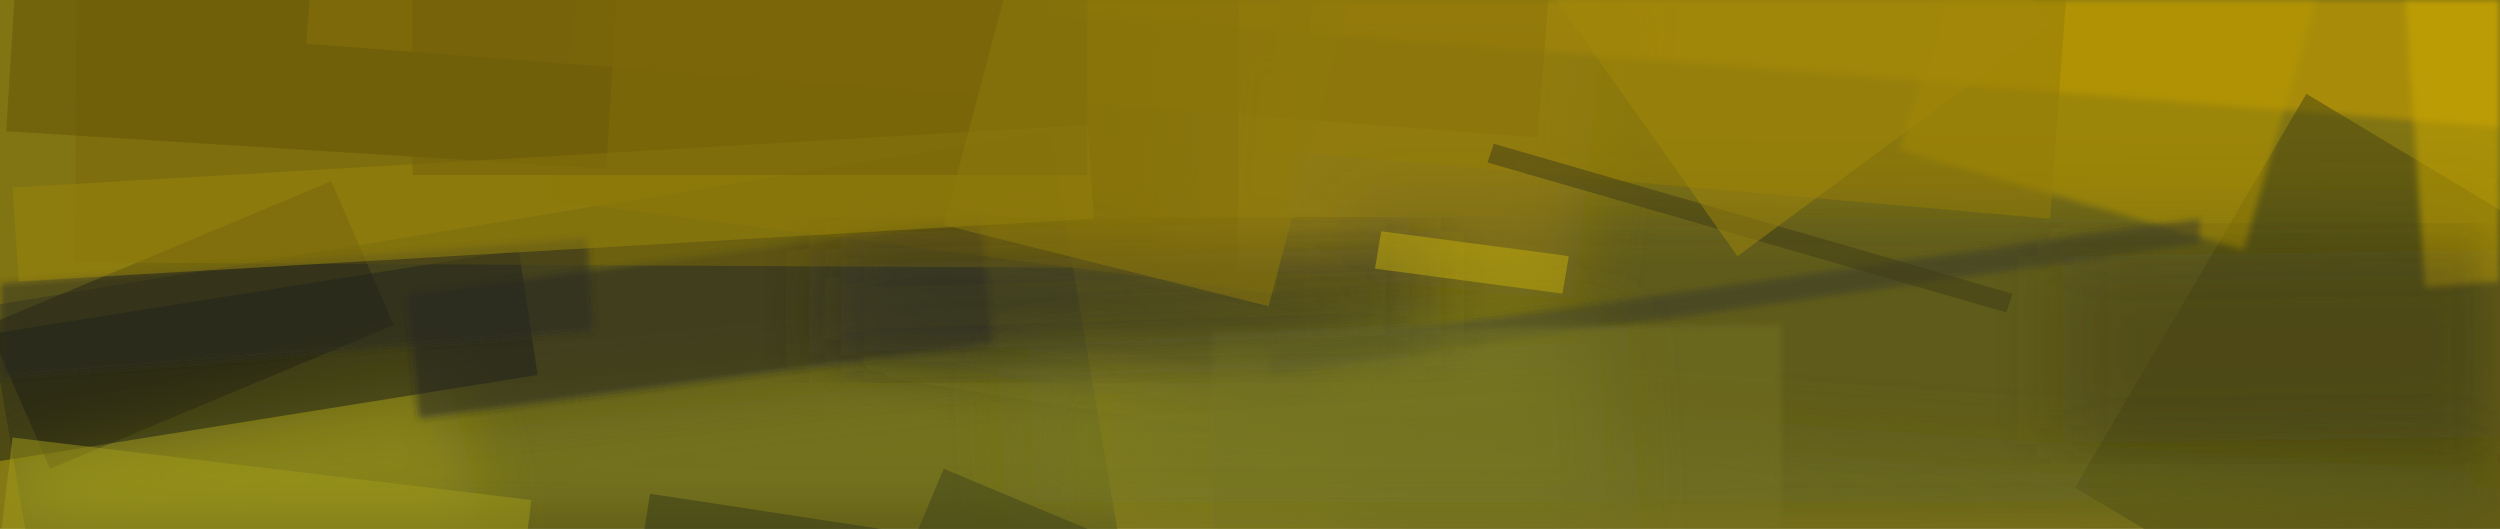
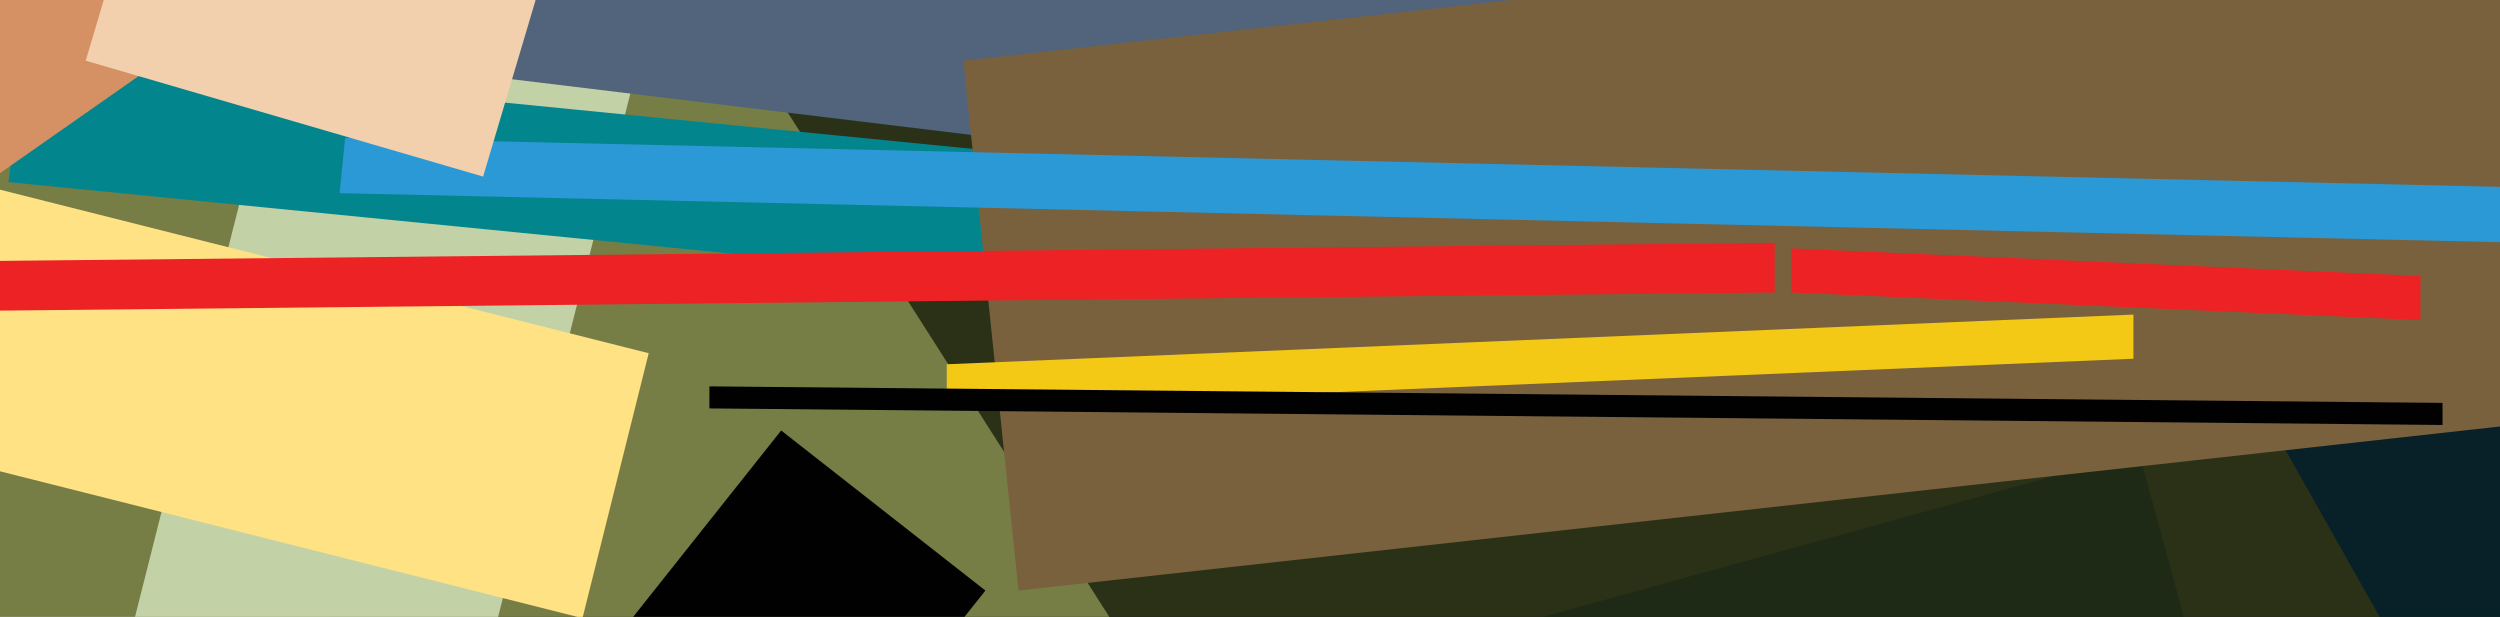
- <svg xmlns="http://www.w3.org/2000/svg" id="Layer_1" data-name="Layer 1" viewBox="0 0 772.5 163.41">
-   <defs>
-     <style>.cls-1{fill:#817412;}.cls-2{filter:url(#g10);}.cls-3{fill:#39411c;}.cls-11,.cls-12,.cls-15,.cls-16,.cls-17,.cls-18,.cls-19,.cls-21,.cls-23,.cls-24,.cls-25,.cls-27,.cls-3,.cls-6,.cls-7,.cls-8{opacity:0.5;}.cls-4{fill:#3e431c;}.cls-10,.cls-13,.cls-14,.cls-20,.cls-22,.cls-26,.cls-28,.cls-29,.cls-30,.cls-31,.cls-32,.cls-33,.cls-34,.cls-35,.cls-36,.cls-37,.cls-4,.cls-9{fill-opacity:0.5;}.cls-5{filter:url(#g1);}.cls-6{fill:#cfa300;}.cls-7{fill:#87881f;}.cls-8{fill:#2e2f19;}.cls-9{fill:#897005;}.cls-10{fill:#22200f;}.cls-11{fill:#9b8108;}.cls-12{fill:#a09816;}.cls-13{fill:#464410;}.cls-14{fill:#1b1c16;}.cls-15{fill:#b79706;}.cls-16{fill:#d0ab05;}.cls-17{fill:#707220;}.cls-18{fill:#343525;}.cls-19{fill:#1f221f;}.cls-20{fill:#7c6909;}.cls-21{fill:#262619;}.cls-22{fill:#655208;}.cls-23{fill:#71701a;}.cls-24{fill:#34361b;}.cls-25{fill:#454210;}.cls-26{fill:#c5af0c;}.cls-27{fill:#75731b;}.cls-28{fill:#a19b1b;}.cls-29{fill:#957c08;}.cls-30{fill:#9a870c;}.cls-31{fill:#8b720b;}.cls-32{fill:#73610b;}.cls-33{fill:#8e7a0c;}.cls-34{fill:#413c16;}.cls-35{fill:#3f421b;}.cls-36{fill:#353819;}.cls-37{fill:#a3890a;}</style>
-     <filter id="g10" name="g10">
-       <feGaussianBlur stdDeviation="10" />
-     </filter>
-     <filter id="g1" name="g1">
-       <feGaussianBlur stdDeviation="1" />
-     </filter>
-   </defs>
-   <rect class="cls-1" width="772.5" height="163.41" />
-   <g class="cls-2">
-     <polygon class="cls-3" points="417.15 61.8 411.36 633.45 768.64 635.38 774.43 63.73 417.15 61.8" />
+ <svg xmlns="http://www.w3.org/2000/svg" xmlns:ns1="http://vectornator.io" height="100%" stroke-miterlimit="10" style="fill-rule:nonzero;clip-rule:evenodd;stroke-linecap:round;stroke-linejoin:round;" version="1.1" viewBox="0 0 770 190" width="100%" xml:space="preserve">
+   <defs />
+   <clipPath id="ArtboardFrame">
+     <rect height="190" width="770" x="0" y="0" />
+   </clipPath>
+   <g clip-path="url(#ArtboardFrame)" id="Untitled" ns1:layerName="Untitled">
+     <path d="M-7.6-151.31L672.4-151.31L672.4-151.31L672.4 294.64L672.4 294.64L-7.6 294.64L-7.6 294.64L-7.6-151.31L-7.6-151.31Z" fill="#cfc8c0" fill-rule="nonzero" opacity="1" stroke="none" />
+     <path d="M289.9 258.39L784.6 188.69L723.4-234.61L228.7-164.91L289.9 258.39Z" fill="#010101" fill-rule="nonzero" opacity="1" stroke="none" />
+     <path d="M87.6 258.39L828.8 414.79L932.5-85L191.3-239.71L87.6 258.39Z" fill="#2a3117" fill-rule="nonzero" opacity="1" stroke="none" />
+     <path d="M128.4-144.51L-238.8 88.39L9.4 477.69L376.6 244.79L128.4-144.51Z" fill="#767e46" fill-rule="nonzero" opacity="1" stroke="none" />
+     <path d="M393.6 212.49L453.1 430.09L718.3 357L658.8 139.4L393.6 212.49Z" fill="#1e2a16" fill-rule="nonzero" opacity="1" stroke="none" />
+     <path d="M102.9-52.71L21.3 270.29L126.7 295.79L208.3-27.21L102.9-52.71Z" fill="#c3d1a6" fill-rule="nonzero" opacity="1" stroke="none" />
+     <path d="M153.9-91.81L138.6 22.09L699.6 90.09L714.9-23.81L153.9-91.81Z" fill="#51647c" fill-rule="nonzero" opacity="1" stroke="none" />
+     <path d="M7.7 17L2.6 56.09L312 86.69L317.1 47.59L7.7 17Z" fill="#03858e" fill-rule="nonzero" opacity="1" stroke="none" />
+     <path d="M-2.5 57.79L-22.9 139.39L179.4 190.39L199.8 108.79L-2.5 57.79Z" fill="#ffe284" fill-rule="nonzero" opacity="1" stroke="none" />
+     <path d="M92.7-141.11L-181 49.29L-118.1 135.99L153.9-54.41L92.7-141.11Z" fill="#d59164" fill-rule="nonzero" opacity="1" stroke="none" />
+     <path d="M572.1-95.21L827.1 357L998.8 260.1L743.8-190.4L572.1-95.21Z" fill="#082027" fill-rule="nonzero" opacity="1" stroke="none" />
+     <path d="M296.7 18.69L313.7 181.89L835.6 124.09L818.6-39.11L296.7 18.69Z" fill="#79613e" fill-rule="nonzero" opacity="1" stroke="none" />
+     <path d="M240.6 132.59L57 363.79L119.9 413.09L303.5 181.89L240.6 132.59Z" fill="#010101" fill-rule="nonzero" opacity="1" stroke="none" />
+     <path d="M657.1 96.89L291.6 112.19L291.6 125.79L657.1 110.49L657.1 96.89Z" fill="#f3c915" fill-rule="nonzero" opacity="1" stroke="none" />
+     <path d="M218.5 125.79L752.3 130.89L752.3 124.09L218.5 119L218.5 125.79Z" fill="#010101" fill-rule="nonzero" opacity="1" stroke="none" />
+     <path d="M551.7 90.09L745.5 98.59L745.5 85L551.7 76.5L551.7 90.09Z" fill="#ed2224" fill-rule="nonzero" opacity="1" stroke="none" />
+     <path d="M106.3 42.49L104.6 59.49L1153.5 83.29L1155.2 66.29L106.3 42.49Z" fill="#2b99d5" fill-rule="nonzero" opacity="1" stroke="none" />
+     <path d="M546.6 74.79L-121.5 81.59L-119.8 96.89L546.6 90.09L546.6 74.79Z" fill="#ed2224" fill-rule="nonzero" opacity="1" stroke="none" />
+     <path d="M26.4 18.69L148.8 54.39L167.5-8.51L45.1-44.21L26.4 18.69Z" fill="#f2d0ad" fill-rule="nonzero" opacity="1" stroke="none" />
  </g>
-   <path class="cls-4" d="M324.45,40.56-3.86,94.63l81.11,479,328.31-54.07Z" />
-   <g class="cls-5">
-     <rect class="cls-6" x="469.77" y="-425.79" width="319.64" height="587" transform="translate(711.75 505.78) rotate(-85.47)" />
-   </g>
-   <g class="cls-2">
-     <polygon class="cls-7" points="9.66 142.91 28.97 339.9 496.33 289.69 477.02 92.7 9.66 142.91" />
-   </g>
-   <g class="cls-2">
-     <polygon class="cls-8" points="270.38 65.66 262.65 104.29 411.36 127.46 419.08 88.84 270.38 65.66" />
-   </g>
-   <path class="cls-9" d="M170,61.8l224,29L450-338l-224-29Z" />
-   <path class="cls-10" d="M102.36,56-3.86,100.42l19.31,44.42,106.22-44.42Z" />
-   <g class="cls-2">
-     <polygon class="cls-11" points="361.14 81.11 486.68 92.7 531.09 -341.83 405.56 -353.42 361.14 81.11" />
-   </g>
-   <g class="cls-2">
-     <polygon class="cls-12" points="137.12 112.01 -34.76 152.57 42.49 465.43 214.37 424.88 137.12 112.01" />
-   </g>
-   <path class="cls-13" d="M641.17,150.64l280,168L992.66,197l-280-168Z" />
-   <path class="cls-14" d="M160.29,77.25-83,115.87l7.72,38.63,241.41-38.63Z" />
-   <g class="cls-5">
-     <polygon class="cls-15" points="587.1 46.35 693.32 77.25 755.12 -137.12 648.9 -168.02 587.1 46.35" />
-   </g>
-   <g class="cls-5">
-     <polygon class="cls-16" points="749.33 88.84 867.13 79.18 838.16 -349.56 720.36 -339.9 749.33 88.84" />
-   </g>
-   <g class="cls-2">
-     <polygon class="cls-17" points="349.56 121.67 345.69 162.22 789.88 193.13 793.74 152.57 349.56 121.67" />
-   </g>
-   <g class="cls-5">
-     <polygon class="cls-18" points="392.04 108.15 392.04 115.88 679.8 75.32 679.8 67.59 392.04 108.15" />
-   </g>
-   <g class="cls-5">
-     <polygon class="cls-19" points="303.21 67.59 125.53 90.77 129.39 129.39 307.07 106.22 303.21 67.59" />
-   </g>
-   <path class="cls-20" d="M23.17,81.11,382.39,83l1.93-338L25.11-256.86Z" />
-   <g class="cls-5">
-     <polygon class="cls-21" points="181.54 73.39 -310.93 112.01 -307.07 140.98 183.47 102.36 181.54 73.39" />
-   </g>
-   <path class="cls-22" d="M1.93,40.56l185.4,11.58L202.78-197,17.38-208.57Z" />
-   <g class="cls-5">
-     <polygon class="cls-23" points="374.66 102.36 374.66 264.58 550.41 262.65 550.41 100.42 374.66 102.36" />
-   </g>
-   <g class="cls-2">
-     <polygon class="cls-24" points="254.93 77.25 254.93 113.94 440.32 108.15 440.32 71.46 254.93 77.25" />
-   </g>
-   <g class="cls-2">
-     <polygon class="cls-25" points="637.31 79.18 637.31 137.12 888.38 133.26 888.38 75.32 637.31 79.18" />
-   </g>
-   <path class="cls-26" d="M426.81,71.46,424.87,83l57.94,7.73,1.93-11.59Z" />
-   <g class="cls-2">
-     <polygon class="cls-27" points="312.86 112.01 328.31 365.01 513.71 353.42 498.26 100.42 312.86 112.01" />
-   </g>
-   <path class="cls-28" d="M3.86,135.19l-27,226,160.29,19.32,27-226Z" />
-   <path class="cls-29" d="M392,46.35,633.45,67.59l7.72-106.21L399.77-59.87Z" />
-   <path class="cls-30" d="M336,38.62,3.86,57.94l1.93,29L338,67.59Z" />
-   <path class="cls-31" d="M94.63,13.52l380.46,29,40.55-517.58-380.45-29Z" />
-   <path class="cls-32" d="M127.46,54.07H336V-411.36H127.46Z" />
-   <path class="cls-33" d="M291.62,69.52,392,94.63,442.26-94.63,341.83-119.74Z" />
-   <path class="cls-34" d="M461.57,44.42l-1.93,5.79L619.93,96.56l1.93-5.79Z" />
-   <path class="cls-35" d="M291.62,144.84l-139,330.25L724.22,714.56l139-330.24Z" />
-   <path class="cls-36" d="M200.85,152.57,154.5,446.12,724.22,533l46.35-293.55Z" />
-   <path class="cls-37" d="M480.88,0l56,79.18L633.45,7.72l-56-77.24Z" />
</svg>
